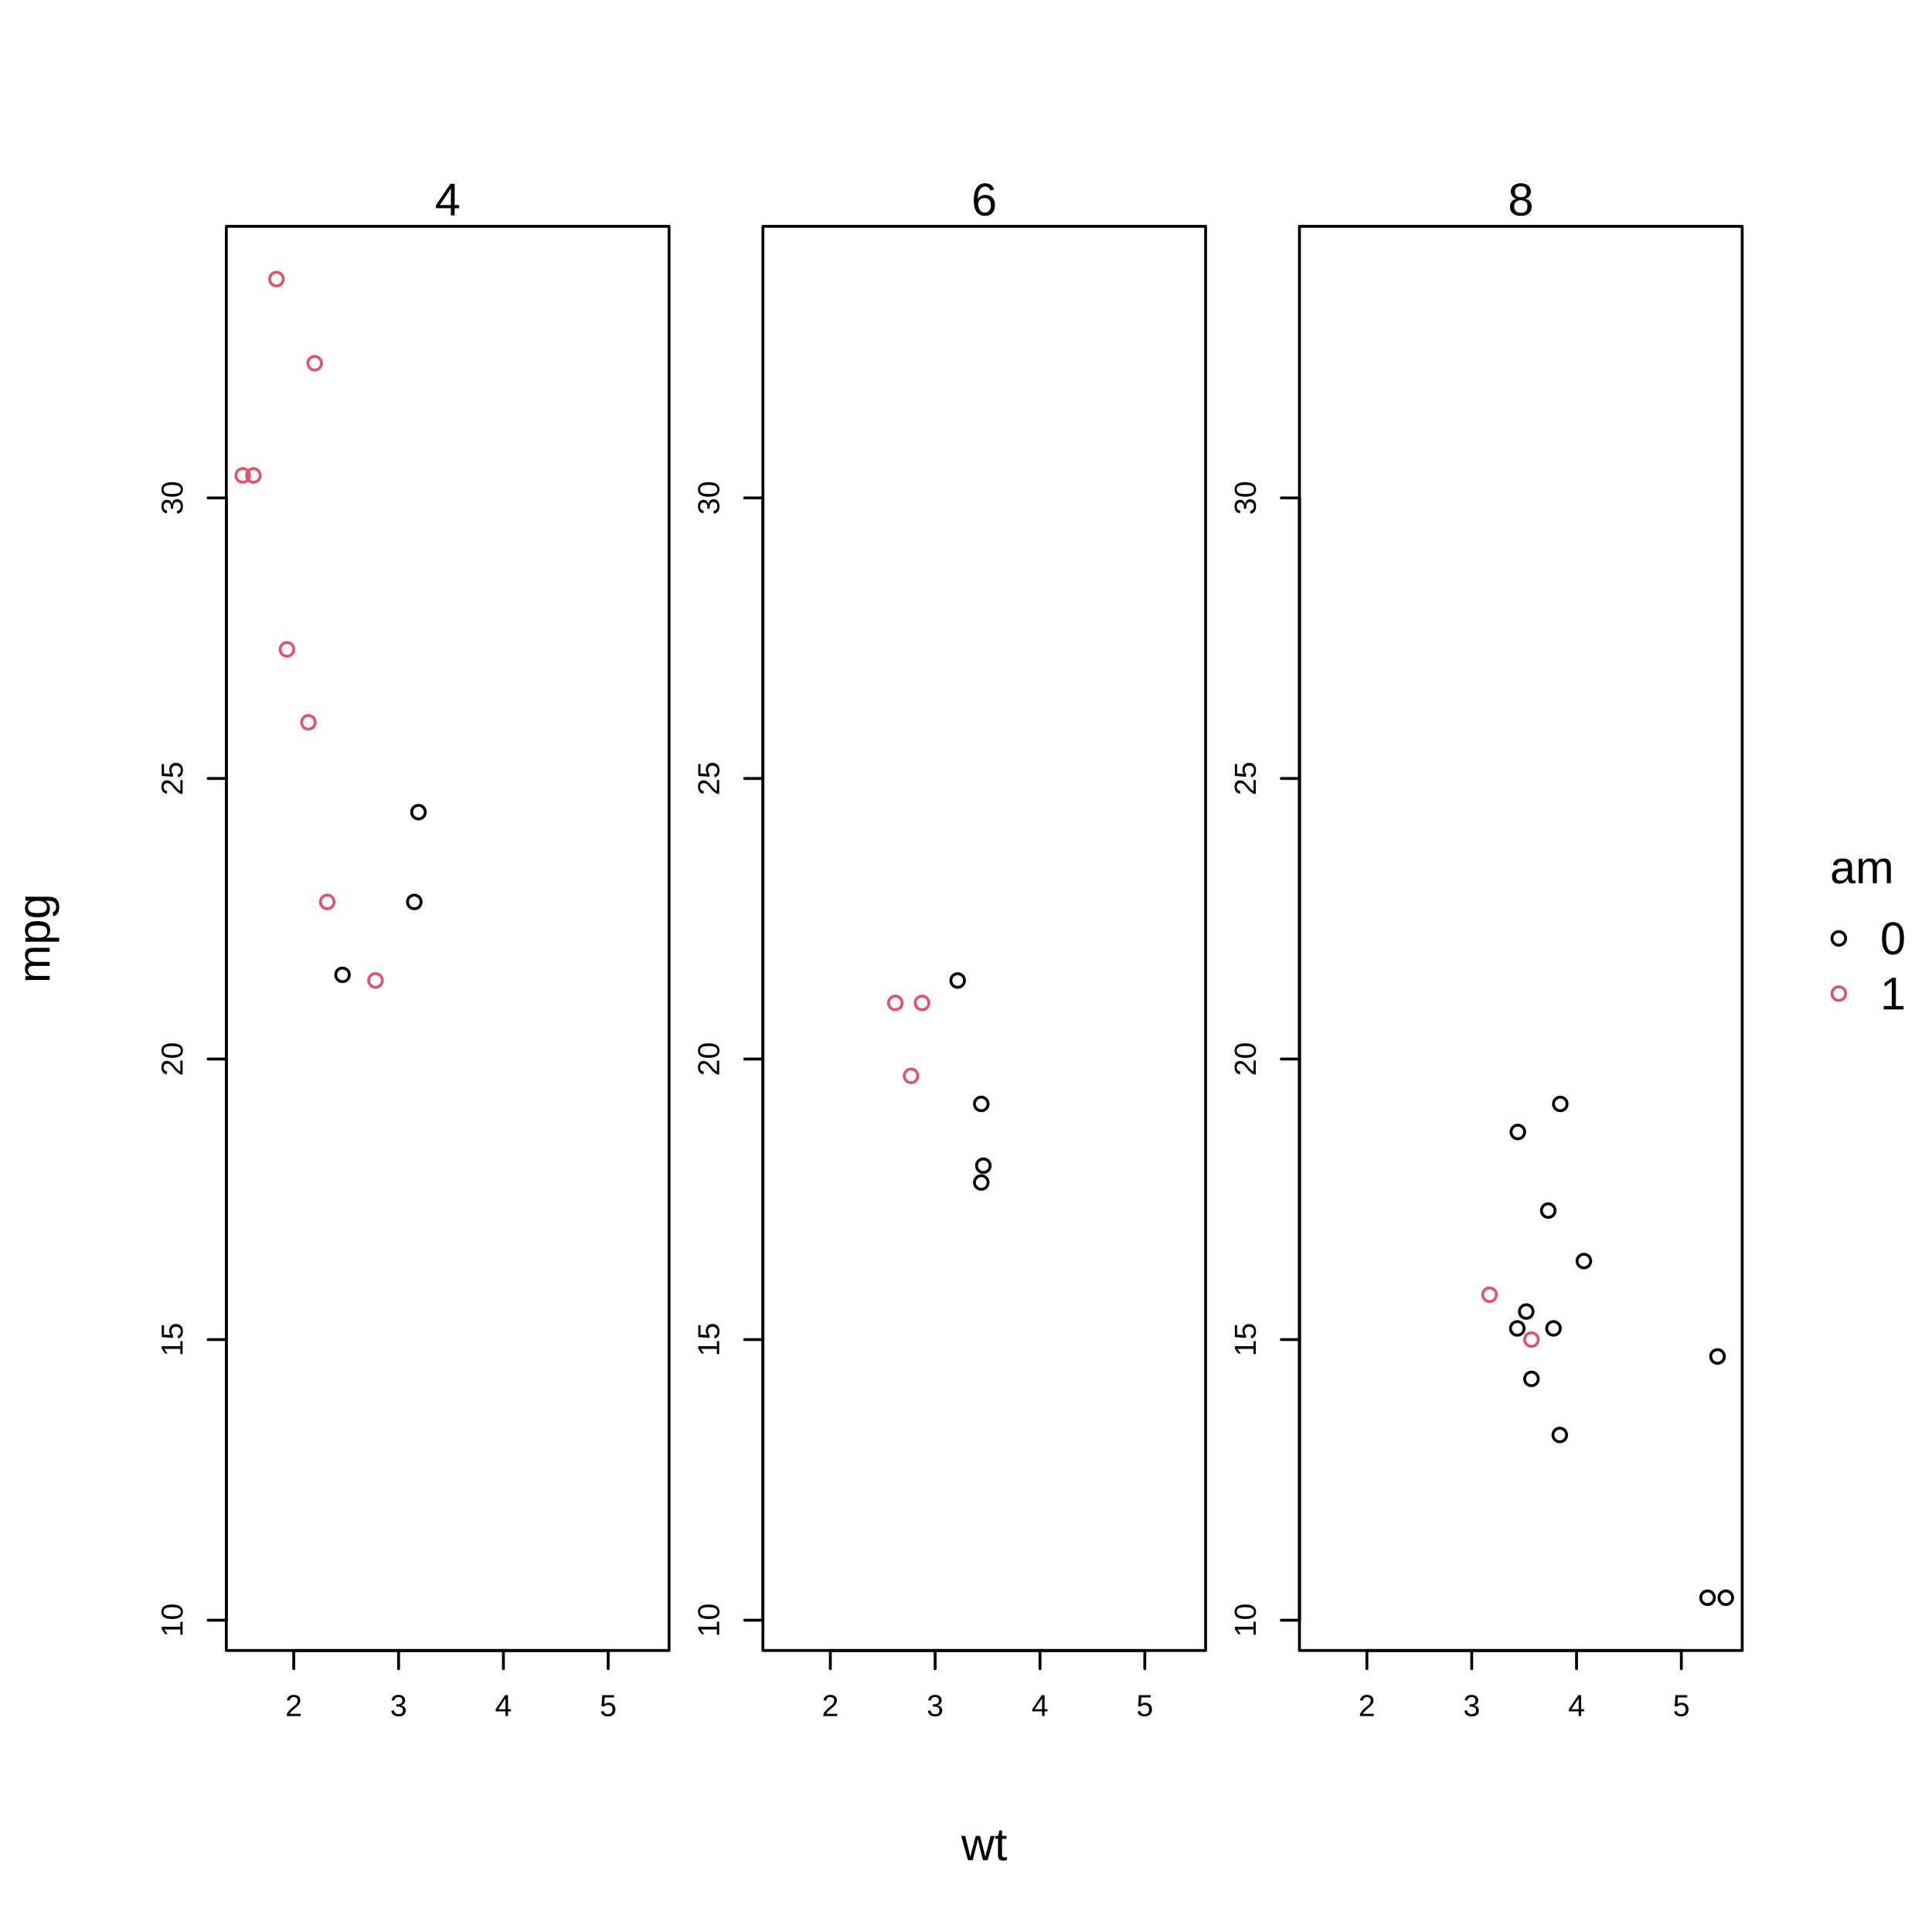
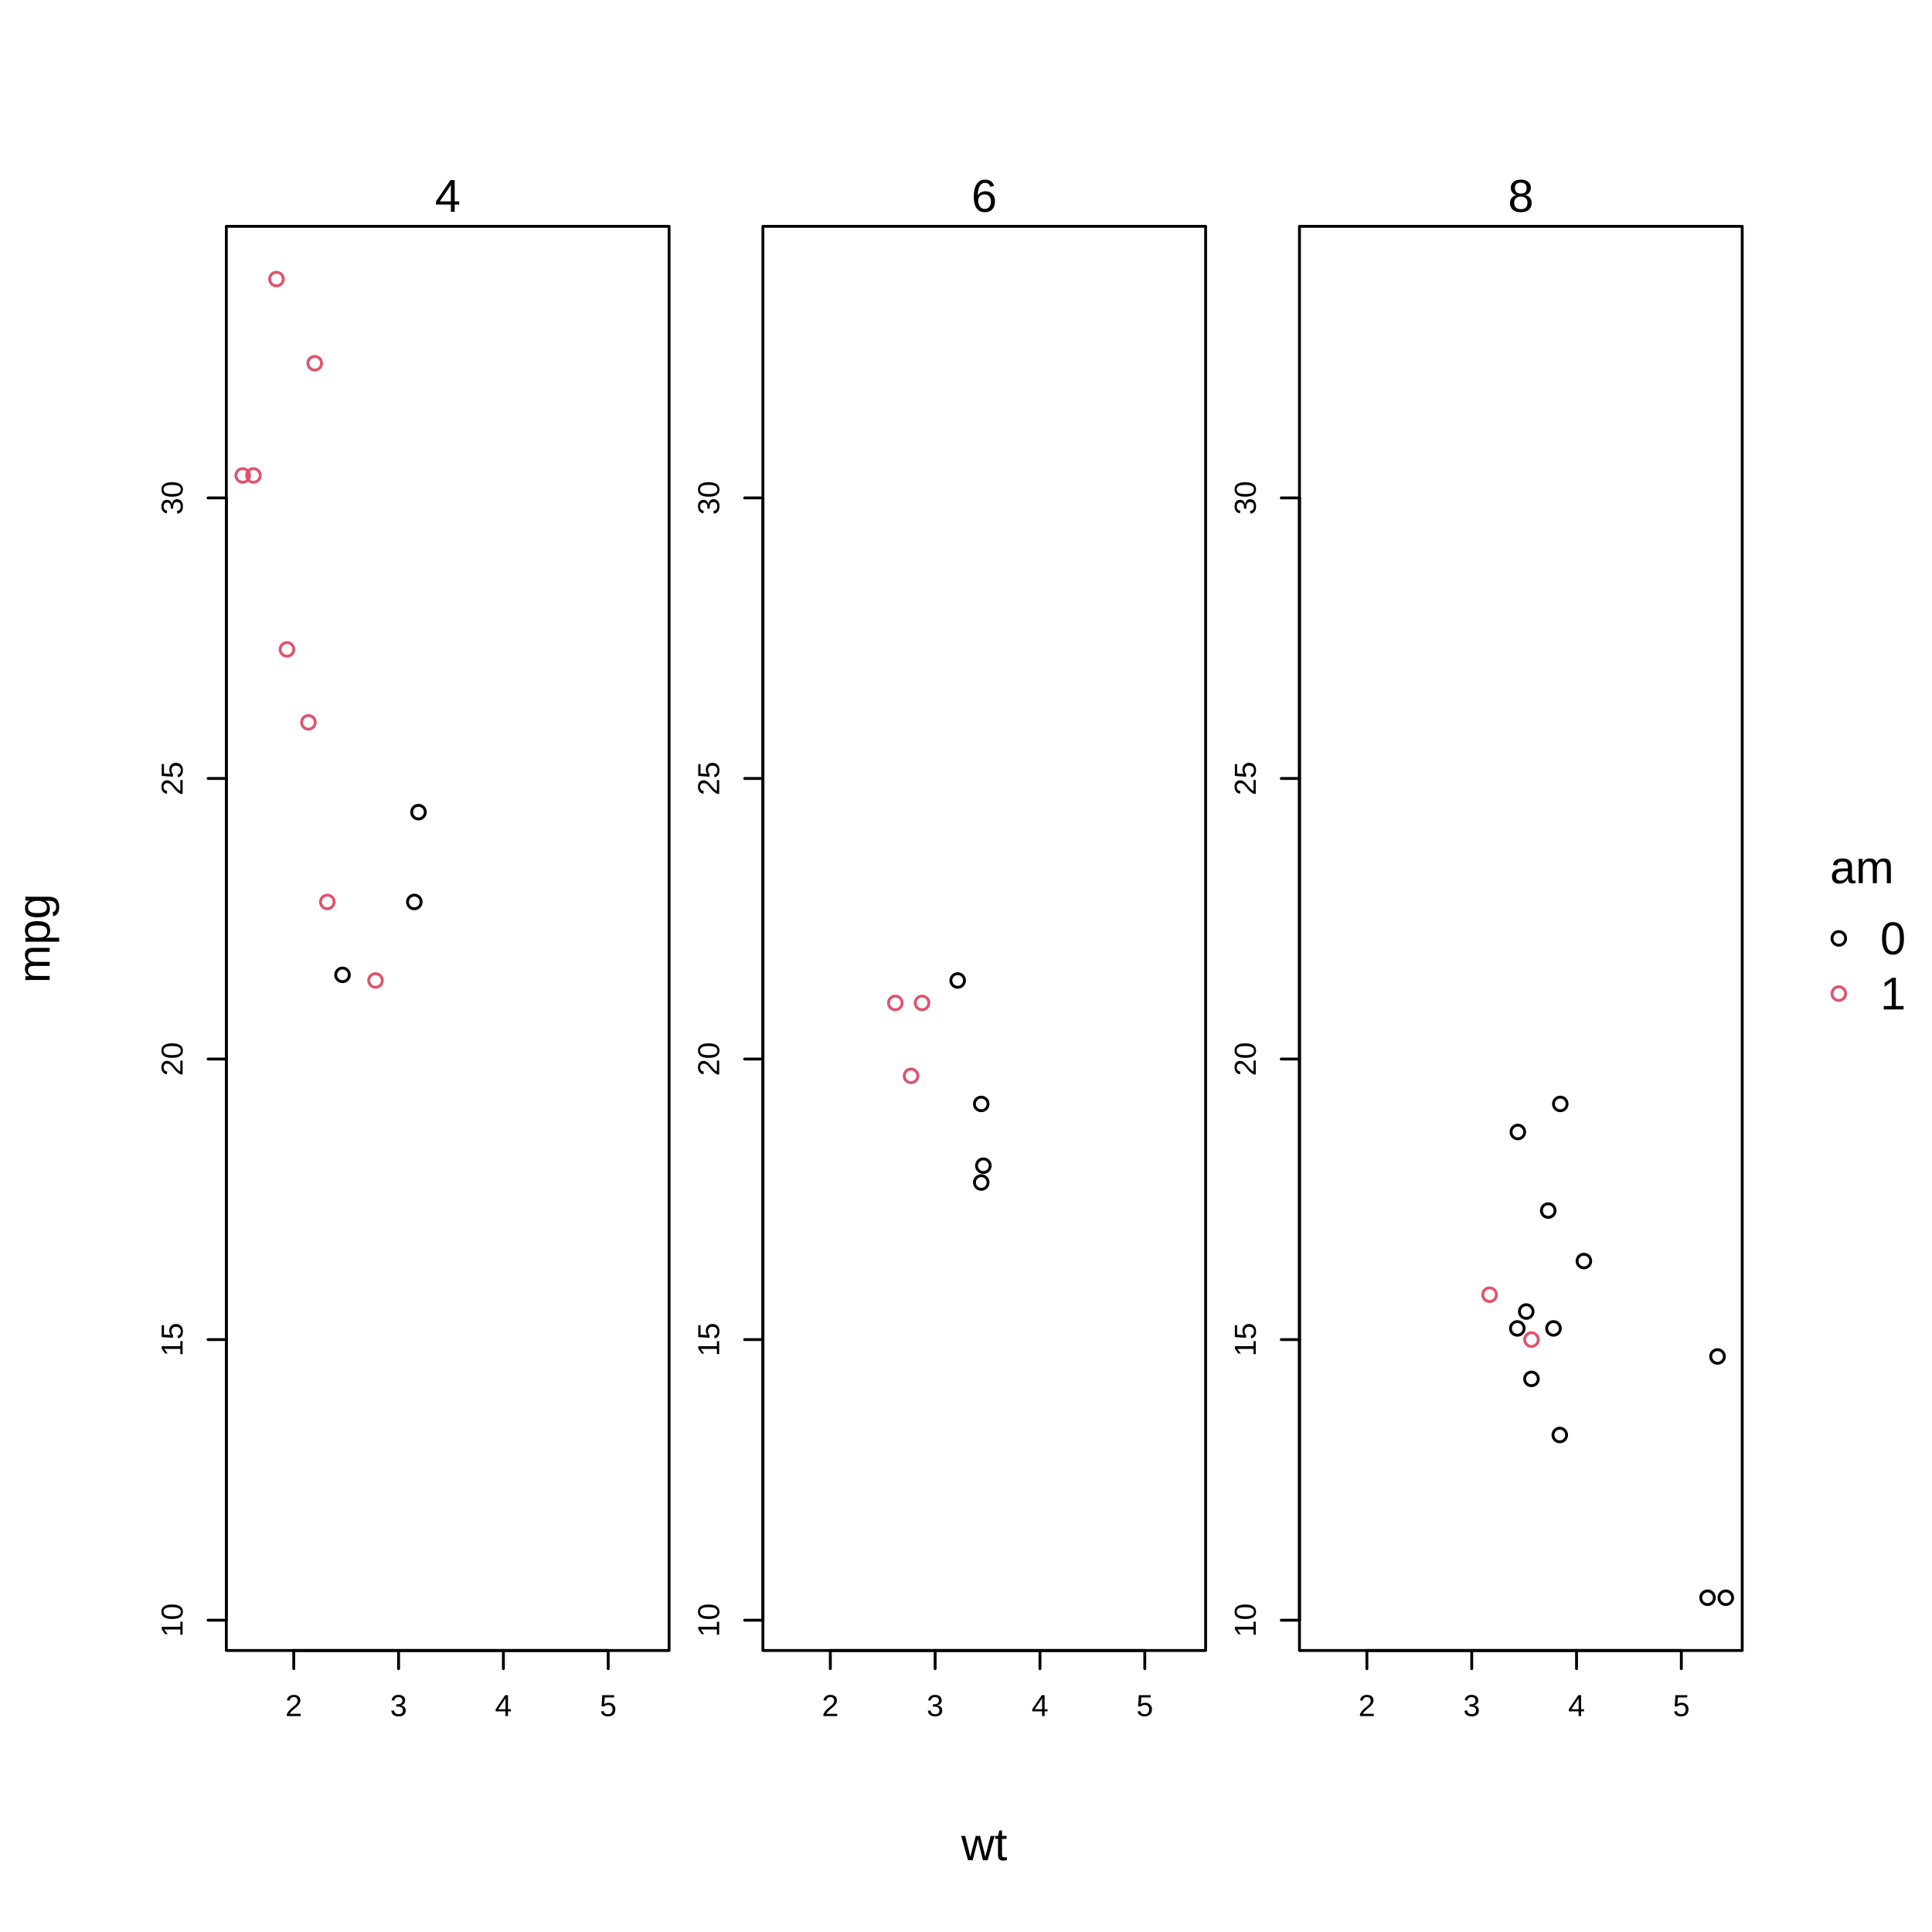
<svg xmlns="http://www.w3.org/2000/svg" class="svglite" width="504.00pt" height="504.00pt" viewBox="0 0 504.00 504.00">
  <defs>
    <style type="text/css">
    .svglite line, .svglite polyline, .svglite polygon, .svglite path, .svglite rect, .svglite circle {
      fill: none;
      stroke: #000000;
      stroke-linecap: round;
      stroke-linejoin: round;
      stroke-miterlimit: 10.00;
    }
    .svglite text {
      white-space: pre;
    }
  </style>
  </defs>
  <rect width="100%" height="100%" style="stroke: none; fill: #FFFFFF;" />
  <defs>
    <clipPath id="cpMC4wMHw1MDQuMDB8MC4wMHw1MDQuMDA=">
      <rect x="0.00" y="0.00" width="504.00" height="504.00" />
    </clipPath>
  </defs>
  <g clip-path="url(#cpMC4wMHw1MDQuMDB8MC4wMHw1MDQuMDA=)">
    <circle cx="479.69" cy="244.80" r="1.78" style="stroke-width: 0.75;" />
    <circle cx="479.69" cy="259.20" r="1.78" style="stroke-width: 0.75; stroke: #DF536B;" />
    <text x="485.72" y="230.40" text-anchor="middle" style="font-size: 12.00px; font-family: &quot;Liberation Sans&quot;;" textLength="16.68px" lengthAdjust="spacingAndGlyphs">am</text>
    <text x="490.49" y="248.93" style="font-size: 12.00px; font-family: &quot;Liberation Sans&quot;;" textLength="6.67px" lengthAdjust="spacingAndGlyphs">0</text>
    <text x="490.49" y="263.33" style="font-size: 12.00px; font-family: &quot;Liberation Sans&quot;;" textLength="6.67px" lengthAdjust="spacingAndGlyphs">1</text>
  </g>
  <defs>
    <clipPath id="cpMC4wMHw0NTQuNDl8MC4wMHw1MDQuMDA=">
      <rect x="0.00" y="0.00" width="454.49" height="504.00" />
    </clipPath>
  </defs>
  <g clip-path="url(#cpMC4wMHw0NTQuNDl8MC4wMHw1MDQuMDA=)">
    <text x="256.76" y="485.28" text-anchor="middle" style="font-size: 12.00px; font-family: &quot;Liberation Sans&quot;;" textLength="12.00px" lengthAdjust="spacingAndGlyphs">wt</text>
    <text transform="translate(12.96,244.80) rotate(-90)" text-anchor="middle" style="font-size: 12.00px; font-family: &quot;Liberation Sans&quot;;" textLength="23.35px" lengthAdjust="spacingAndGlyphs">mpg</text>
  </g>
  <defs>
    <clipPath id="cpNTkuMDR8MTc0LjU0fDU5LjA0fDQzMC41Ng==">
      <rect x="59.04" y="59.04" width="115.50" height="371.52" />
    </clipPath>
  </defs>
  <g clip-path="url(#cpNTkuMDR8MTc0LjU0fDU5LjA0fDQzMC41Ng==)">
</g>
  <g clip-path="url(#cpMC4wMHw1MDQuMDB8MC4wMHw1MDQuMDA=)">
    <line x1="76.63" y1="430.56" x2="158.66" y2="430.56" style="stroke-width: 0.75;" />
    <line x1="76.63" y1="430.56" x2="76.63" y2="435.31" style="stroke-width: 0.75;" />
    <line x1="103.98" y1="430.56" x2="103.98" y2="435.31" style="stroke-width: 0.75;" />
    <line x1="131.32" y1="430.56" x2="131.32" y2="435.31" style="stroke-width: 0.75;" />
    <line x1="158.66" y1="430.56" x2="158.66" y2="435.31" style="stroke-width: 0.75;" />
    <text x="76.63" y="447.67" text-anchor="middle" style="font-size: 7.92px; font-family: &quot;Liberation Sans&quot;;" textLength="4.40px" lengthAdjust="spacingAndGlyphs">2</text>
    <text x="103.98" y="447.67" text-anchor="middle" style="font-size: 7.92px; font-family: &quot;Liberation Sans&quot;;" textLength="4.40px" lengthAdjust="spacingAndGlyphs">3</text>
    <text x="131.32" y="447.67" text-anchor="middle" style="font-size: 7.92px; font-family: &quot;Liberation Sans&quot;;" textLength="4.40px" lengthAdjust="spacingAndGlyphs">4</text>
    <text x="158.66" y="447.67" text-anchor="middle" style="font-size: 7.92px; font-family: &quot;Liberation Sans&quot;;" textLength="4.40px" lengthAdjust="spacingAndGlyphs">5</text>
    <line x1="59.04" y1="422.66" x2="59.04" y2="129.89" style="stroke-width: 0.75;" />
    <line x1="59.04" y1="422.66" x2="54.29" y2="422.66" style="stroke-width: 0.75;" />
    <line x1="59.04" y1="349.46" x2="54.29" y2="349.46" style="stroke-width: 0.75;" />
    <line x1="59.04" y1="276.27" x2="54.29" y2="276.27" style="stroke-width: 0.75;" />
    <line x1="59.04" y1="203.08" x2="54.29" y2="203.08" style="stroke-width: 0.75;" />
    <line x1="59.04" y1="129.89" x2="54.29" y2="129.89" style="stroke-width: 0.75;" />
    <text transform="translate(47.64,422.66) rotate(-90)" text-anchor="middle" style="font-size: 7.92px; font-family: &quot;Liberation Sans&quot;;" textLength="8.80px" lengthAdjust="spacingAndGlyphs">10</text>
    <text transform="translate(47.64,349.46) rotate(-90)" text-anchor="middle" style="font-size: 7.92px; font-family: &quot;Liberation Sans&quot;;" textLength="8.80px" lengthAdjust="spacingAndGlyphs">15</text>
    <text transform="translate(47.64,276.27) rotate(-90)" text-anchor="middle" style="font-size: 7.92px; font-family: &quot;Liberation Sans&quot;;" textLength="8.80px" lengthAdjust="spacingAndGlyphs">20</text>
    <text transform="translate(47.64,203.08) rotate(-90)" text-anchor="middle" style="font-size: 7.92px; font-family: &quot;Liberation Sans&quot;;" textLength="8.80px" lengthAdjust="spacingAndGlyphs">25</text>
    <text transform="translate(47.64,129.89) rotate(-90)" text-anchor="middle" style="font-size: 7.92px; font-family: &quot;Liberation Sans&quot;;" textLength="8.80px" lengthAdjust="spacingAndGlyphs">30</text>
+     <rect x="59.04" y="43.20" width="115.50" height="15.84" style="stroke-width: 0.75; stroke: none;" />
+     <text x="116.79" y="55.24" text-anchor="middle" style="font-size: 12.00px; font-family: &quot;Liberation Sans&quot;;" textLength="6.67px" lengthAdjust="spacingAndGlyphs">4</text>
    <polygon points="59.04,430.56 174.54,430.56 174.54,59.04 59.04,59.04 " style="stroke-width: 0.75;" />
-     <text x="116.79" y="56.19" text-anchor="middle" style="font-size: 12.00px; font-family: &quot;Liberation Sans&quot;;" textLength="6.67px" lengthAdjust="spacingAndGlyphs">4</text>
  </g>
  <defs>
    <clipPath id="cpMTk5LjAyfDMxNC41MXw1OS4wNHw0MzAuNTY=">
      <rect x="199.02" y="59.04" width="115.50" height="371.52" />
    </clipPath>
  </defs>
  <g clip-path="url(#cpMTk5LjAyfDMxNC41MXw1OS4wNHw0MzAuNTY=)">
</g>
  <g clip-path="url(#cpMC4wMHw1MDQuMDB8MC4wMHw1MDQuMDA=)">
    <line x1="216.61" y1="430.56" x2="298.64" y2="430.56" style="stroke-width: 0.75;" />
    <line x1="216.61" y1="430.56" x2="216.61" y2="435.31" style="stroke-width: 0.75;" />
    <line x1="243.95" y1="430.56" x2="243.95" y2="435.31" style="stroke-width: 0.75;" />
    <line x1="271.30" y1="430.56" x2="271.30" y2="435.31" style="stroke-width: 0.75;" />
    <line x1="298.64" y1="430.56" x2="298.64" y2="435.31" style="stroke-width: 0.75;" />
    <text x="216.61" y="447.67" text-anchor="middle" style="font-size: 7.92px; font-family: &quot;Liberation Sans&quot;;" textLength="4.40px" lengthAdjust="spacingAndGlyphs">2</text>
    <text x="243.95" y="447.67" text-anchor="middle" style="font-size: 7.92px; font-family: &quot;Liberation Sans&quot;;" textLength="4.40px" lengthAdjust="spacingAndGlyphs">3</text>
    <text x="271.30" y="447.67" text-anchor="middle" style="font-size: 7.92px; font-family: &quot;Liberation Sans&quot;;" textLength="4.40px" lengthAdjust="spacingAndGlyphs">4</text>
    <text x="298.64" y="447.67" text-anchor="middle" style="font-size: 7.92px; font-family: &quot;Liberation Sans&quot;;" textLength="4.40px" lengthAdjust="spacingAndGlyphs">5</text>
    <line x1="199.02" y1="422.66" x2="199.02" y2="129.89" style="stroke-width: 0.75;" />
    <line x1="199.02" y1="422.66" x2="194.26" y2="422.66" style="stroke-width: 0.75;" />
    <line x1="199.02" y1="349.46" x2="194.26" y2="349.46" style="stroke-width: 0.75;" />
    <line x1="199.02" y1="276.27" x2="194.26" y2="276.27" style="stroke-width: 0.75;" />
    <line x1="199.02" y1="203.08" x2="194.26" y2="203.08" style="stroke-width: 0.75;" />
    <line x1="199.02" y1="129.89" x2="194.26" y2="129.89" style="stroke-width: 0.75;" />
    <text transform="translate(187.61,422.66) rotate(-90)" text-anchor="middle" style="font-size: 7.92px; font-family: &quot;Liberation Sans&quot;;" textLength="8.80px" lengthAdjust="spacingAndGlyphs">10</text>
    <text transform="translate(187.61,349.46) rotate(-90)" text-anchor="middle" style="font-size: 7.92px; font-family: &quot;Liberation Sans&quot;;" textLength="8.80px" lengthAdjust="spacingAndGlyphs">15</text>
    <text transform="translate(187.61,276.27) rotate(-90)" text-anchor="middle" style="font-size: 7.92px; font-family: &quot;Liberation Sans&quot;;" textLength="8.80px" lengthAdjust="spacingAndGlyphs">20</text>
    <text transform="translate(187.61,203.08) rotate(-90)" text-anchor="middle" style="font-size: 7.92px; font-family: &quot;Liberation Sans&quot;;" textLength="8.80px" lengthAdjust="spacingAndGlyphs">25</text>
    <text transform="translate(187.61,129.89) rotate(-90)" text-anchor="middle" style="font-size: 7.92px; font-family: &quot;Liberation Sans&quot;;" textLength="8.80px" lengthAdjust="spacingAndGlyphs">30</text>
+     <rect x="199.02" y="43.20" width="115.50" height="15.84" style="stroke-width: 0.75; stroke: none;" />
+     <text x="256.76" y="55.24" text-anchor="middle" style="font-size: 12.00px; font-family: &quot;Liberation Sans&quot;;" textLength="6.67px" lengthAdjust="spacingAndGlyphs">6</text>
    <polygon points="199.02,430.56 314.51,430.56 314.51,59.04 199.02,59.04 " style="stroke-width: 0.75;" />
-     <text x="256.76" y="56.19" text-anchor="middle" style="font-size: 12.00px; font-family: &quot;Liberation Sans&quot;;" textLength="6.67px" lengthAdjust="spacingAndGlyphs">6</text>
  </g>
  <defs>
    <clipPath id="cpMzM4Ljk5fDQ1NC40OXw1OS4wNHw0MzAuNTY=">
      <rect x="338.99" y="59.04" width="115.50" height="371.52" />
    </clipPath>
  </defs>
  <g clip-path="url(#cpMzM4Ljk5fDQ1NC40OXw1OS4wNHw0MzAuNTY=)">
</g>
  <g clip-path="url(#cpMC4wMHw1MDQuMDB8MC4wMHw1MDQuMDA=)">
    <line x1="356.58" y1="430.56" x2="438.61" y2="430.56" style="stroke-width: 0.75;" />
    <line x1="356.58" y1="430.56" x2="356.58" y2="435.31" style="stroke-width: 0.75;" />
    <line x1="383.93" y1="430.56" x2="383.93" y2="435.31" style="stroke-width: 0.75;" />
    <line x1="411.27" y1="430.56" x2="411.27" y2="435.31" style="stroke-width: 0.75;" />
    <line x1="438.61" y1="430.56" x2="438.61" y2="435.31" style="stroke-width: 0.75;" />
    <text x="356.58" y="447.67" text-anchor="middle" style="font-size: 7.92px; font-family: &quot;Liberation Sans&quot;;" textLength="4.40px" lengthAdjust="spacingAndGlyphs">2</text>
    <text x="383.93" y="447.67" text-anchor="middle" style="font-size: 7.92px; font-family: &quot;Liberation Sans&quot;;" textLength="4.40px" lengthAdjust="spacingAndGlyphs">3</text>
    <text x="411.27" y="447.67" text-anchor="middle" style="font-size: 7.92px; font-family: &quot;Liberation Sans&quot;;" textLength="4.40px" lengthAdjust="spacingAndGlyphs">4</text>
    <text x="438.61" y="447.67" text-anchor="middle" style="font-size: 7.92px; font-family: &quot;Liberation Sans&quot;;" textLength="4.40px" lengthAdjust="spacingAndGlyphs">5</text>
    <line x1="338.99" y1="422.66" x2="338.99" y2="129.89" style="stroke-width: 0.75;" />
    <line x1="338.99" y1="422.66" x2="334.24" y2="422.66" style="stroke-width: 0.75;" />
    <line x1="338.99" y1="349.46" x2="334.24" y2="349.46" style="stroke-width: 0.75;" />
    <line x1="338.99" y1="276.27" x2="334.24" y2="276.27" style="stroke-width: 0.75;" />
    <line x1="338.99" y1="203.08" x2="334.24" y2="203.08" style="stroke-width: 0.75;" />
    <line x1="338.99" y1="129.89" x2="334.24" y2="129.89" style="stroke-width: 0.75;" />
    <text transform="translate(327.59,422.66) rotate(-90)" text-anchor="middle" style="font-size: 7.92px; font-family: &quot;Liberation Sans&quot;;" textLength="8.80px" lengthAdjust="spacingAndGlyphs">10</text>
    <text transform="translate(327.59,349.46) rotate(-90)" text-anchor="middle" style="font-size: 7.92px; font-family: &quot;Liberation Sans&quot;;" textLength="8.80px" lengthAdjust="spacingAndGlyphs">15</text>
    <text transform="translate(327.59,276.27) rotate(-90)" text-anchor="middle" style="font-size: 7.92px; font-family: &quot;Liberation Sans&quot;;" textLength="8.80px" lengthAdjust="spacingAndGlyphs">20</text>
    <text transform="translate(327.59,203.08) rotate(-90)" text-anchor="middle" style="font-size: 7.92px; font-family: &quot;Liberation Sans&quot;;" textLength="8.80px" lengthAdjust="spacingAndGlyphs">25</text>
    <text transform="translate(327.59,129.89) rotate(-90)" text-anchor="middle" style="font-size: 7.92px; font-family: &quot;Liberation Sans&quot;;" textLength="8.80px" lengthAdjust="spacingAndGlyphs">30</text>
+     <rect x="338.99" y="43.20" width="115.50" height="15.84" style="stroke-width: 0.75; stroke: none;" />
+     <text x="396.74" y="55.24" text-anchor="middle" style="font-size: 12.00px; font-family: &quot;Liberation Sans&quot;;" textLength="6.67px" lengthAdjust="spacingAndGlyphs">8</text>
    <polygon points="338.99,430.56 454.49,430.56 454.49,59.04 338.99,59.04 " style="stroke-width: 0.75;" />
-     <text x="396.74" y="56.19" text-anchor="middle" style="font-size: 12.00px; font-family: &quot;Liberation Sans&quot;;" textLength="6.67px" lengthAdjust="spacingAndGlyphs">8</text>
  </g>
  <g clip-path="url(#cpNTkuMDR8MTc0LjU0fDU5LjA0fDQzMC41Ng==)">
    <circle cx="109.17" cy="211.86" r="1.78" style="stroke-width: 0.75;" />
    <circle cx="108.08" cy="235.29" r="1.78" style="stroke-width: 0.75;" />
    <circle cx="89.35" cy="254.31" r="1.78" style="stroke-width: 0.75;" />
  </g>
  <g clip-path="url(#cpMTk5LjAyfDMxNC41MXw1OS4wNHw0MzAuNTY=)">
    <circle cx="249.83" cy="255.78" r="1.78" style="stroke-width: 0.75;" />
    <circle cx="256.53" cy="304.09" r="1.78" style="stroke-width: 0.75;" />
    <circle cx="255.98" cy="287.98" r="1.78" style="stroke-width: 0.75;" />
    <circle cx="255.98" cy="308.48" r="1.78" style="stroke-width: 0.75;" />
  </g>
  <g clip-path="url(#cpMzM4Ljk5fDQ1NC40OXw1OS4wNHw0MzAuNTY=)">
    <circle cx="395.96" cy="295.30" r="1.78" style="stroke-width: 0.75;" />
    <circle cx="399.51" cy="359.71" r="1.78" style="stroke-width: 0.75;" />
    <circle cx="413.19" cy="328.97" r="1.78" style="stroke-width: 0.75;" />
    <circle cx="403.89" cy="315.80" r="1.78" style="stroke-width: 0.75;" />
    <circle cx="405.26" cy="346.54" r="1.78" style="stroke-width: 0.75;" />
    <circle cx="445.45" cy="416.80" r="1.78" style="stroke-width: 0.75;" />
    <circle cx="450.21" cy="416.80" r="1.78" style="stroke-width: 0.75;" />
    <circle cx="448.05" cy="353.86" r="1.78" style="stroke-width: 0.75;" />
    <circle cx="398.15" cy="342.14" r="1.78" style="stroke-width: 0.75;" />
    <circle cx="395.82" cy="346.54" r="1.78" style="stroke-width: 0.75;" />
    <circle cx="406.90" cy="374.35" r="1.78" style="stroke-width: 0.75;" />
    <circle cx="407.03" cy="287.98" r="1.78" style="stroke-width: 0.75;" />
  </g>
  <g clip-path="url(#cpNTkuMDR8MTc0LjU0fDU5LjA0fDQzMC41Ng==)">
    <circle cx="85.38" cy="235.29" r="1.78" style="stroke-width: 0.75; stroke: #DF536B;" />
    <circle cx="82.10" cy="94.76" r="1.78" style="stroke-width: 0.75; stroke: #DF536B;" />
    <circle cx="66.11" cy="124.03" r="1.78" style="stroke-width: 0.75; stroke: #DF536B;" />
    <circle cx="72.12" cy="72.80" r="1.78" style="stroke-width: 0.75; stroke: #DF536B;" />
    <circle cx="74.86" cy="169.41" r="1.78" style="stroke-width: 0.75; stroke: #DF536B;" />
    <circle cx="80.46" cy="188.44" r="1.78" style="stroke-width: 0.75; stroke: #DF536B;" />
    <circle cx="63.32" cy="124.03" r="1.78" style="stroke-width: 0.75; stroke: #DF536B;" />
    <circle cx="97.96" cy="255.78" r="1.78" style="stroke-width: 0.75; stroke: #DF536B;" />
  </g>
  <g clip-path="url(#cpMTk5LjAyfDMxNC41MXw1OS4wNHw0MzAuNTY=)">
    <circle cx="233.56" cy="261.63" r="1.78" style="stroke-width: 0.75; stroke: #DF536B;" />
    <circle cx="240.53" cy="261.63" r="1.78" style="stroke-width: 0.75; stroke: #DF536B;" />
    <circle cx="237.66" cy="280.66" r="1.78" style="stroke-width: 0.75; stroke: #DF536B;" />
  </g>
  <g clip-path="url(#cpMzM4Ljk5fDQ1NC40OXw1OS4wNHw0MzAuNTY=)">
    <circle cx="388.58" cy="337.75" r="1.78" style="stroke-width: 0.75; stroke: #DF536B;" />
    <circle cx="399.51" cy="349.46" r="1.78" style="stroke-width: 0.75; stroke: #DF536B;" />
  </g>
  <defs>
    <clipPath id="cpMTI5Ljk1fDQxNy4yOHwxMDguMTN8MzM3Ljgz">
      <rect x="129.95" y="108.13" width="287.33" height="229.70" />
    </clipPath>
  </defs>
  <g clip-path="url(#cpMTI5Ljk1fDQxNy4yOHwxMDguMTN8MzM3Ljgz)">
</g>
</svg>
